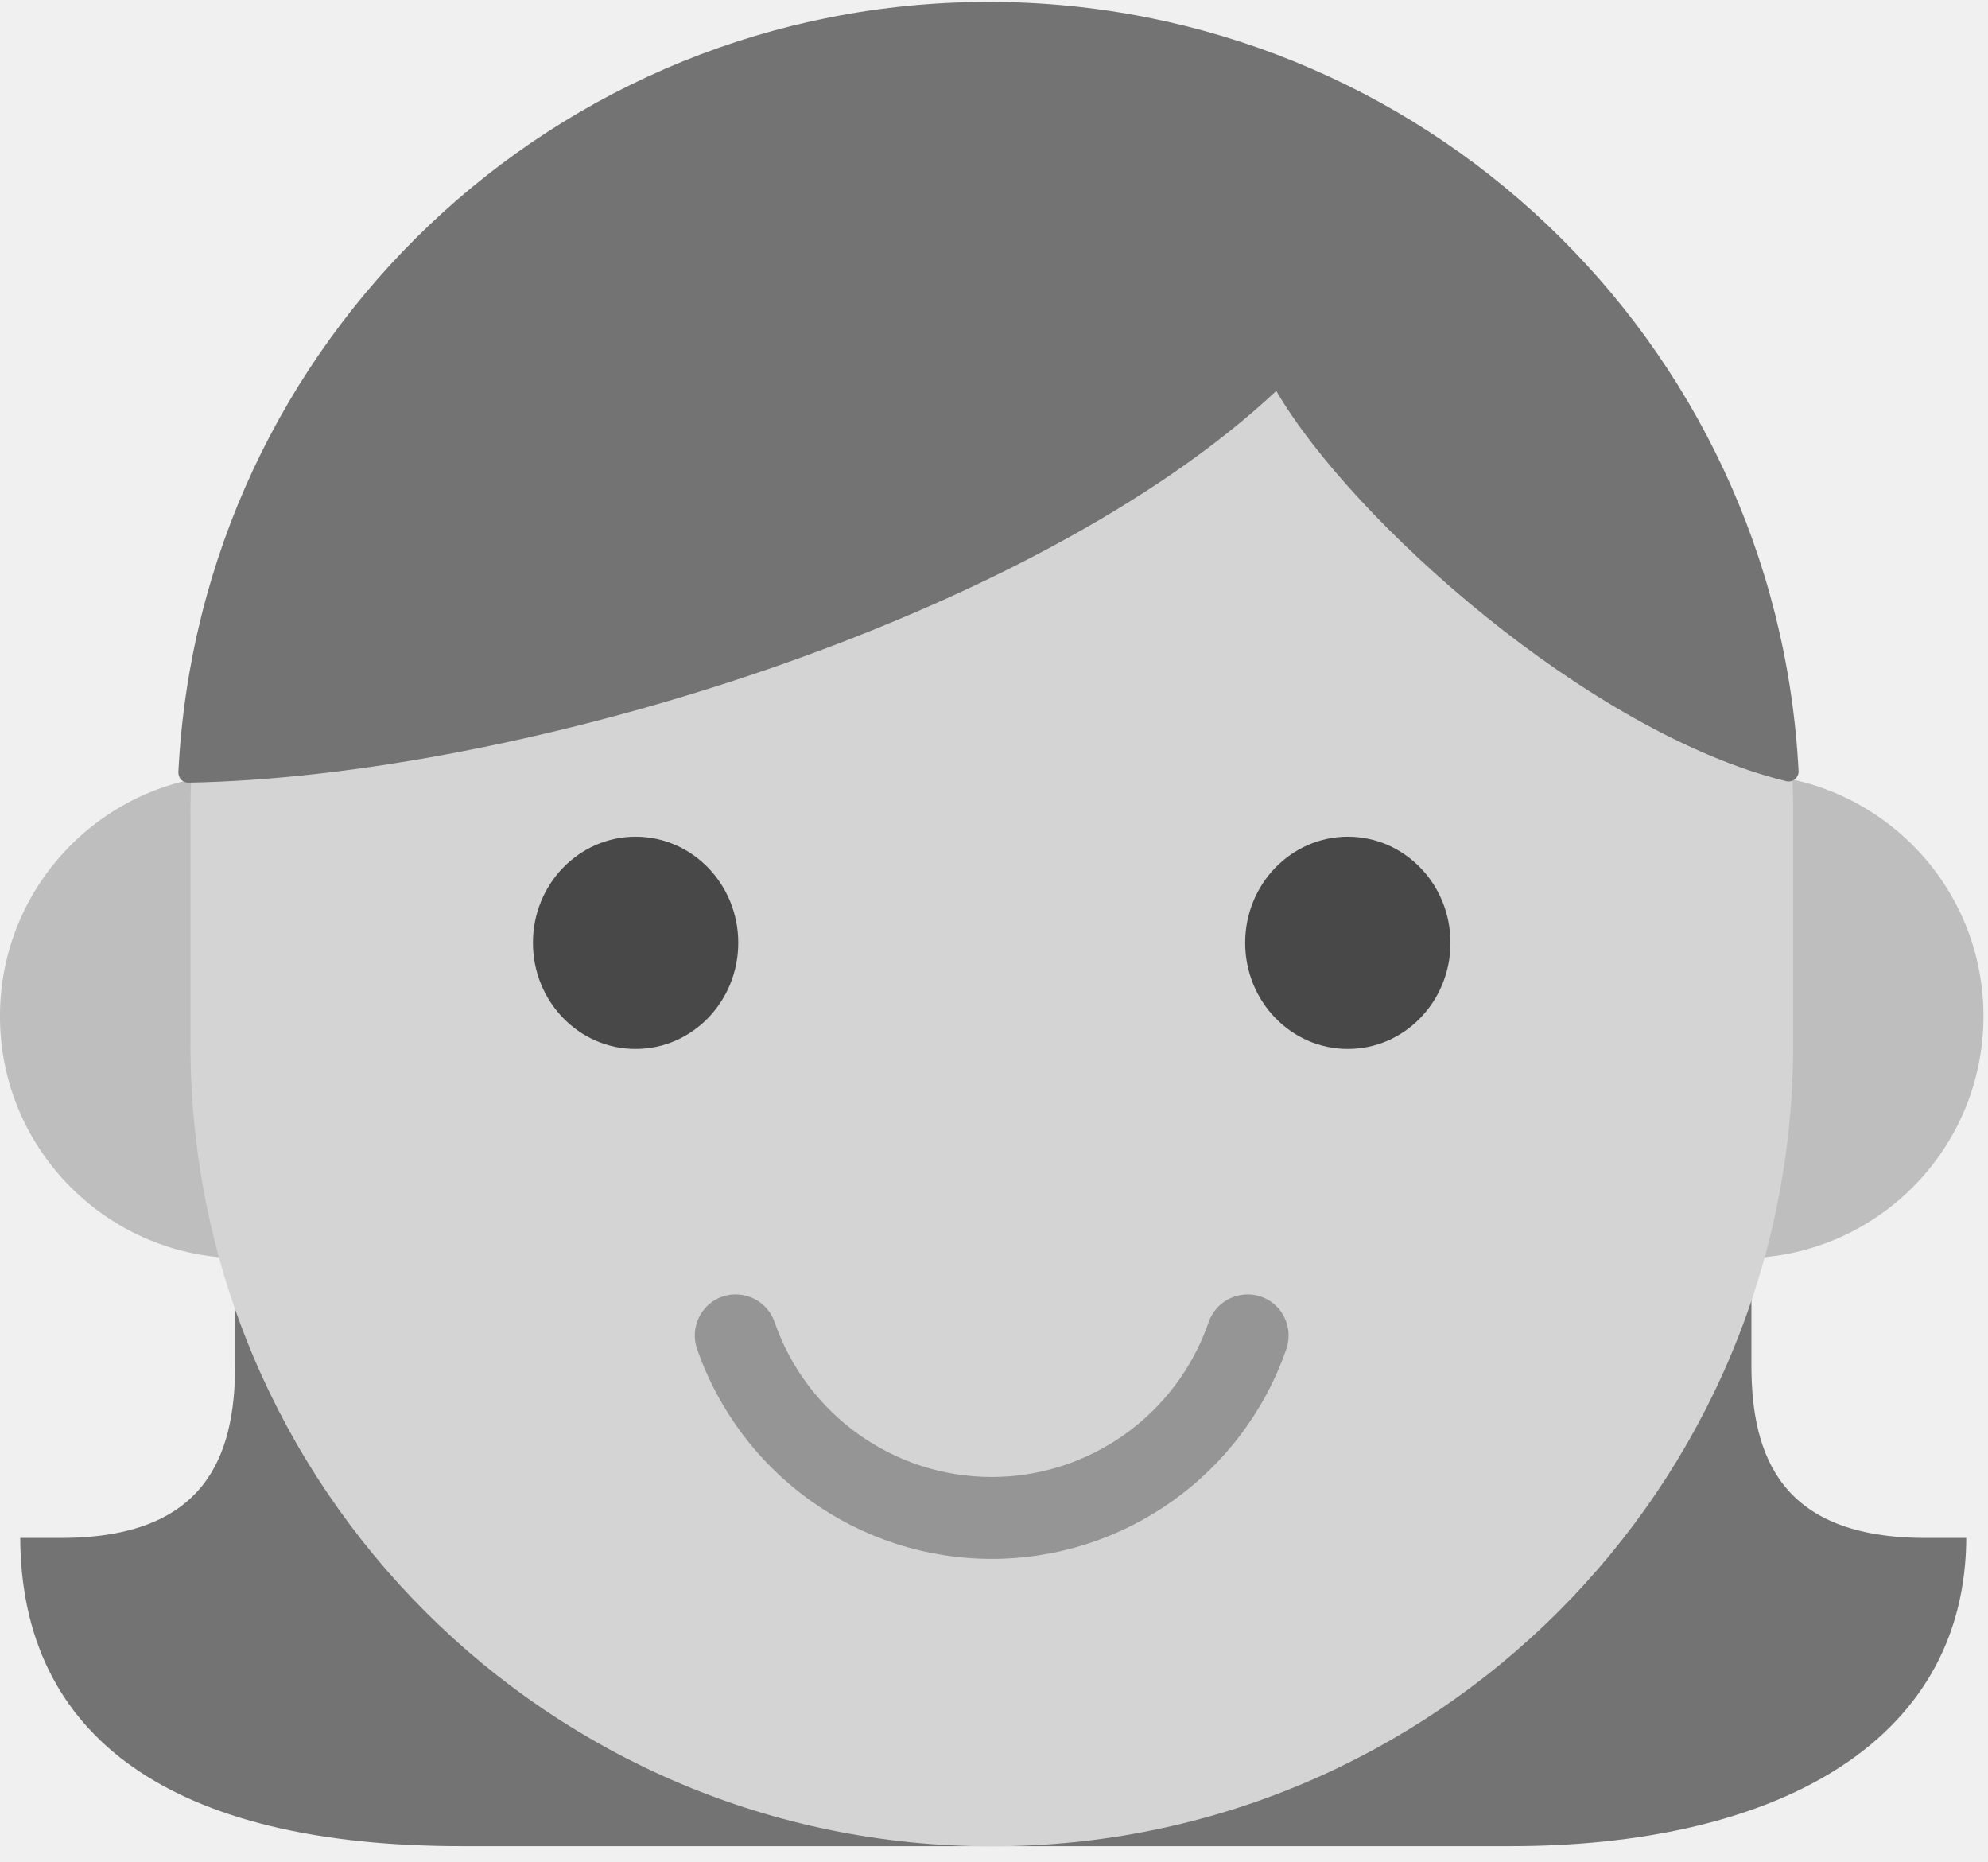
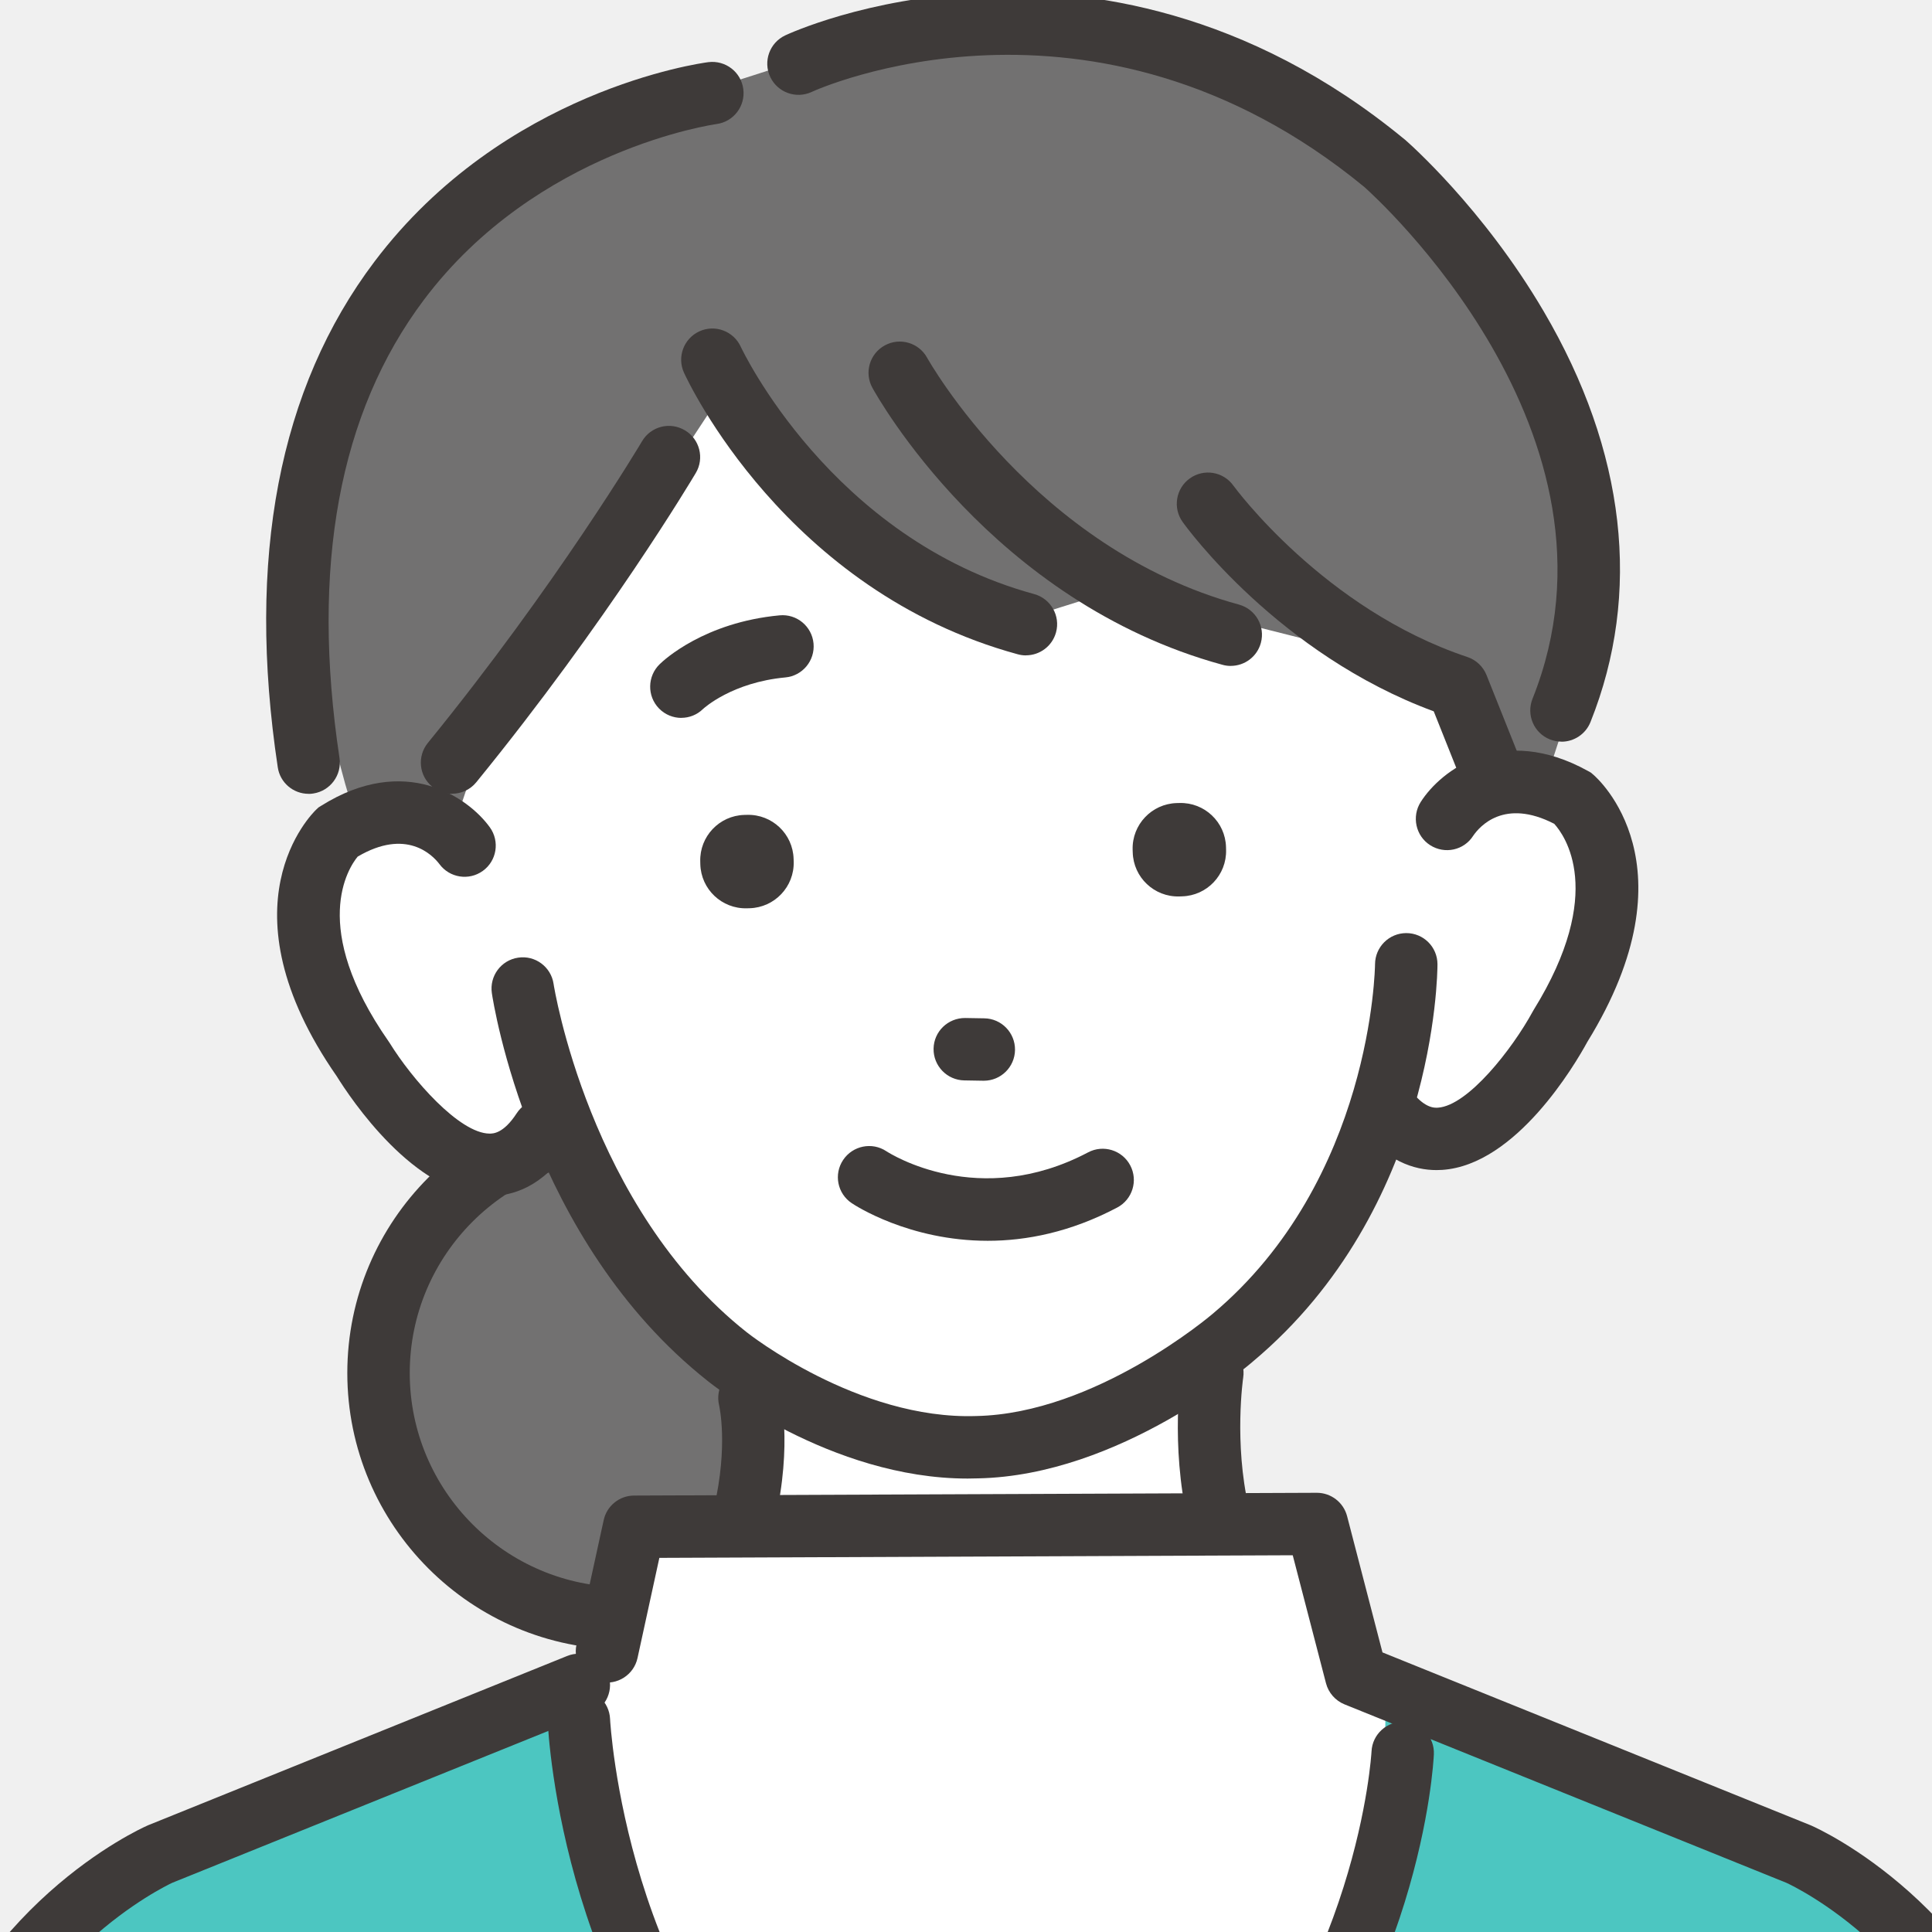
- <svg xmlns="http://www.w3.org/2000/svg" width="110" height="103" viewBox="0 0 110 103" fill="none">
-   <g id="2-2">
-     <path id="Vector" d="M106.539 85.076C98.579 85.076 96.909 80.596 96.909 75.526V48.946H13.009V75.526C13.009 80.596 11.339 85.076 3.379 85.076H1.119V84.976C1.119 96.156 9.579 102.126 25.529 102.126H83.589C97.789 102.126 108.799 96.686 108.799 84.976V85.076H106.539Z" fill="#737373" />
-     <path id="Vector_2" d="M13.389 69.606C20.784 69.606 26.779 63.611 26.779 56.216C26.779 48.821 20.784 42.826 13.389 42.826C5.994 42.826 -0.001 48.821 -0.001 56.216C-0.001 63.611 5.994 69.606 13.389 69.606Z" fill="#BEBEBE" />
-     <path id="Vector_3" d="M96.359 69.606C103.754 69.606 109.749 63.611 109.749 56.216C109.749 48.821 103.754 42.826 96.359 42.826C88.964 42.826 82.969 48.821 82.969 56.216C82.969 63.611 88.964 69.606 96.359 69.606Z" fill="#BEBEBE" />
-     <path id="Vector_4" d="M54.879 102.136C30.389 102.136 10.539 82.286 10.539 57.796V44.996C10.539 20.506 30.409 5.516 54.899 5.516C79.389 5.516 99.219 20.506 99.219 44.996V57.796C99.219 82.286 79.369 102.136 54.879 102.136Z" fill="#D4D4D4" />
-     <path id="Vector_5" d="M40.849 52.156C40.849 55.396 38.309 58.026 35.169 58.026C32.029 58.026 29.489 55.396 29.489 52.156C29.489 48.916 32.029 46.286 35.169 46.286C38.309 46.286 40.849 48.916 40.849 52.156Z" fill="#484848" />
-     <path id="Vector_6" d="M80.258 52.156C80.258 55.396 77.719 58.026 74.579 58.026C71.439 58.026 68.898 55.396 68.898 52.156C68.898 48.916 71.439 46.286 74.579 46.286C77.719 46.286 80.258 48.916 80.258 52.156Z" fill="#484848" />
-     <path id="Vector_7" d="M54.879 86.236C47.529 86.236 40.979 81.566 38.569 74.616C38.159 73.436 38.789 72.136 39.969 71.726C41.149 71.326 42.449 71.946 42.859 73.136C44.629 78.256 49.459 81.706 54.869 81.706C60.279 81.706 65.109 78.266 66.879 73.136C67.289 71.956 68.579 71.326 69.769 71.726C70.959 72.136 71.579 73.426 71.179 74.616C68.779 81.566 62.219 86.236 54.869 86.236H54.879Z" fill="#959595" />
-     <path id="Vector_8" d="M54.699 0.105C30.759 0.105 11.059 18.826 9.869 42.715C9.869 42.865 9.919 43.016 10.019 43.126C10.119 43.236 10.269 43.295 10.419 43.295C28.849 42.965 57.209 34.196 70.619 21.625C74.769 28.756 87.929 40.545 98.839 43.215C99.009 43.255 99.189 43.215 99.319 43.105C99.449 42.995 99.529 42.825 99.519 42.656C98.289 18.796 78.599 0.105 54.689 0.105H54.699Z" fill="#737373" />
+ <svg xmlns="http://www.w3.org/2000/svg" width="60" height="60" viewBox="0 0 60 60" fill="none">
+   <g id="41" clip-path="url(#clip0_536_47976)">
+     <g id="Clip path group">
+       <mask id="mask0_536_47976" style="mask-type:luminance" maskUnits="userSpaceOnUse" x="-9" y="-6" width="80" height="81">
+         <g id="clippath">
+           <path id="Vector" d="M59.112 62.685C74.685 47.111 74.685 21.862 59.112 6.289C43.538 -9.285 18.289 -9.285 2.716 6.289C-12.858 21.862 -12.858 47.111 2.716 62.685C18.289 78.258 43.538 78.258 59.112 62.685Z" fill="white" />
+         </g>
+       </mask>
+       <g mask="url(#mask0_536_47976)">
+         <g id="Group">
+           <path id="Vector_2" d="M26.896 43.849C27.562 39.694 24.734 35.786 20.579 35.12C16.425 34.454 12.517 37.282 11.851 41.436C11.185 45.591 14.012 49.498 18.167 50.165C22.322 50.831 26.229 48.003 26.896 43.849Z" fill="#727171" />
+           <path id="Vector_3" d="M19.373 51.227C14.637 51.227 10.786 47.375 10.786 42.64C10.786 37.904 14.637 34.053 19.373 34.053C24.108 34.053 27.96 37.904 27.96 42.64C27.96 47.375 24.108 51.227 19.373 51.227ZM19.373 35.991C15.708 35.991 12.725 38.974 12.725 42.64C12.725 46.305 15.708 49.288 19.373 49.288C23.038 49.288 26.021 46.305 26.021 42.64C26.021 38.974 23.038 35.991 19.373 35.991Z" fill="#3E3A39" />
+           <path id="Vector_4" d="M12.8 55.17L18.85 51.685L19.948 47.326L23.396 47.398V41.226L37.837 40.221L37.547 47.34L40.992 47.696L42.592 52.22L49.899 54.676L49.767 81.044L16.232 80.642L12.8 55.17Z" fill="white" />
+           <path id="Vector_5" d="M42.995 52.02C42.995 52.02 43.812 63.751 36.974 67.639L37.836 86.61H64.257L63.798 68.913C63.798 68.913 61.946 57.965 53.683 56.703L42.995 52.022V52.02Z" fill="#4CC6C1" />
+           <path id="Vector_6" d="M17.948 52.765L4.967 57.581C4.967 57.581 -1.646 60.523 -2.8 70.282C-2.835 70.574 -2.837 70.868 -2.837 71.162C-2.843 72.847 -2.8 78.253 -2.794 83.878H24.34L24.689 67.456C18.564 62.902 19.048 48.589 17.948 52.763V52.765Z" fill="#4CC6C1" />
+           <path id="Vector_7" d="M23.119 48.01C23.046 48.01 22.974 48.002 22.899 47.985C22.378 47.863 22.052 47.344 22.174 46.822C22.623 44.886 22.335 43.657 22.333 43.645C22.207 43.128 22.523 42.602 23.038 42.473C23.554 42.344 24.077 42.651 24.21 43.167C24.228 43.234 24.626 44.823 24.061 47.259C23.957 47.708 23.56 48.01 23.119 48.01Z" fill="#3E3A39" />
+           <path id="Vector_8" d="M37.837 48.009C37.396 48.009 36.996 47.706 36.894 47.259C36.342 44.873 36.679 42.59 36.692 42.494C36.773 41.965 37.269 41.6 37.796 41.681C38.325 41.761 38.688 42.255 38.609 42.782C38.605 42.802 38.317 44.807 38.782 46.82C38.903 47.341 38.578 47.862 38.057 47.982C37.982 48 37.91 48.007 37.837 48.007V48.009Z" fill="#3E3A39" />
+           <path id="Vector_9" d="M14.011 14.231C14.011 14.231 12.86 23.582 14.426 26.262C14.426 26.262 10.228 23.367 9.585 28.58C9.585 28.58 10.51 38.249 17.056 35.623C17.056 35.623 21.317 46.022 30.367 45.646C30.367 45.646 40.659 44.629 42.778 34.059C42.778 34.059 45.761 37.861 48.63 31.571C48.63 31.571 53.875 23.708 45.876 24.682L46.4 14.999L35.406 7.406L20.63 6.865L14.009 14.231H14.011Z" fill="white" />
+           <path id="Vector_10" d="M22.404 12.236L14.66 23.996L14.152 25.499C14.152 25.499 11.837 24.233 11.108 25.556C11.108 25.556 4.158 7.422 22.402 2.657L27.953 0.878C27.953 0.878 39.873 -0.763 44.673 6.575C44.673 6.575 52.029 13.286 48.064 24.019L46.908 24.349L45.8 21.179L38.836 19.421L35.491 18.057L32.186 19.096C32.186 19.096 25.183 16.185 22.4 12.236H22.404Z" fill="#727171" />
+           <path id="Vector_11" d="M30.05 45.918C25.793 45.918 22.133 43.014 21.977 42.886C16.475 38.537 15.32 31.154 15.275 30.842C15.197 30.313 15.561 29.819 16.091 29.741C16.62 29.66 17.114 30.027 17.192 30.556C17.202 30.624 18.292 37.5 23.186 41.371C23.225 41.403 26.641 44.101 30.32 43.976C34.025 43.901 37.617 40.838 37.654 40.807C42.621 36.645 42.702 30.011 42.703 29.944C42.706 29.411 43.139 28.978 43.674 28.978C44.209 28.978 44.642 29.411 44.642 29.946C44.642 30.254 44.573 37.537 38.911 42.282C38.756 42.418 34.773 45.824 30.373 45.912C30.265 45.916 30.157 45.918 30.052 45.918H30.05Z" fill="#3E3A39" />
+           <path id="Vector_12" d="M21.161 22.295C20.908 22.295 20.655 22.197 20.465 22.001C20.091 21.616 20.103 20.999 20.487 20.627C20.622 20.493 21.882 19.327 24.211 19.11C24.744 19.059 25.216 19.451 25.265 19.984C25.314 20.517 24.922 20.989 24.391 21.038C22.737 21.193 21.867 21.987 21.831 22.02C21.643 22.203 21.402 22.293 21.161 22.293V22.295Z" fill="#3E3A39" />
+           <path id="Vector_13" d="M30.553 33.563C30.553 33.563 30.544 33.563 30.538 33.563L29.948 33.553C29.413 33.545 28.985 33.104 28.993 32.569C29.001 32.034 29.44 31.611 29.977 31.615L30.567 31.625C31.102 31.632 31.529 32.073 31.522 32.608C31.514 33.14 31.081 33.563 30.553 33.563Z" fill="#3E3A39" />
+           <path id="Vector_14" d="M36.63 24.938L36.544 24.94C35.767 24.962 35.154 25.609 35.175 26.386L35.178 26.472C35.199 27.249 35.846 27.861 36.623 27.84L36.709 27.837C37.486 27.816 38.099 27.169 38.077 26.392L38.075 26.306C38.054 25.529 37.407 24.916 36.63 24.938Z" fill="#3E3A39" />
+           <path id="Vector_15" d="M23.201 25.306L23.115 25.308C22.338 25.329 21.725 25.977 21.747 26.753L21.749 26.84C21.77 27.617 22.417 28.229 23.194 28.208L23.28 28.206C24.057 28.184 24.67 27.537 24.649 26.76L24.646 26.674C24.625 25.897 23.978 25.285 23.201 25.306Z" fill="#3E3A39" />
+           <path id="Vector_16" d="M30.674 38.534C28.234 38.534 26.552 37.434 26.451 37.365C26.006 37.068 25.886 36.466 26.186 36.021C26.484 35.578 27.084 35.458 27.526 35.752C27.652 35.833 30.4 37.579 33.791 35.788C34.265 35.537 34.851 35.719 35.1 36.191C35.351 36.664 35.169 37.252 34.696 37.501C33.238 38.271 31.866 38.534 30.676 38.534H30.674Z" fill="#3E3A39" />
+           <path id="Vector_17" d="M15.208 37.146C15.196 37.146 15.187 37.146 15.175 37.146C12.874 37.116 10.877 34.098 10.459 33.426C6.778 28.13 9.695 25.262 9.82 25.143L9.891 25.076L9.973 25.025C12.568 23.396 14.536 24.753 15.214 25.695C15.526 26.131 15.428 26.736 14.992 27.048C14.561 27.358 13.96 27.262 13.646 26.834C13.428 26.548 12.615 25.715 11.108 26.603C10.831 26.938 9.589 28.786 12.066 32.338L12.098 32.385C12.795 33.516 14.265 35.196 15.202 35.205C15.31 35.205 15.633 35.209 16.045 34.576C16.337 34.127 16.937 34 17.386 34.292C17.834 34.584 17.962 35.184 17.67 35.633C16.862 36.877 15.892 37.144 15.208 37.144V37.146Z" fill="#3E3A39" />
+           <path id="Vector_18" d="M44.611 36.338C43.939 36.338 43.029 36.077 42.214 34.96C41.898 34.527 41.992 33.921 42.426 33.606C42.859 33.29 43.464 33.384 43.78 33.818C44.227 34.427 44.55 34.406 44.656 34.4C45.589 34.337 46.965 32.581 47.602 31.411L47.629 31.364C49.893 27.706 48.582 25.928 48.268 25.584C46.714 24.784 45.95 25.664 45.75 25.958C45.462 26.409 44.866 26.536 44.415 26.248C43.964 25.96 43.835 25.354 44.123 24.904C44.748 23.924 46.64 22.461 49.319 23.945L49.403 23.992L49.478 24.055C49.611 24.166 52.68 26.869 49.295 32.359C48.917 33.053 47.087 36.177 44.791 36.332C44.734 36.336 44.676 36.338 44.615 36.338H44.611Z" fill="#3E3A39" />
+           <path id="Vector_19" d="M31.861 20.354C31.776 20.354 31.69 20.342 31.606 20.319C24.399 18.353 21.367 11.847 21.241 11.573C21.02 11.085 21.235 10.511 21.722 10.289C22.208 10.068 22.782 10.283 23.005 10.769C23.033 10.828 25.806 16.728 32.115 18.449C32.631 18.59 32.937 19.123 32.796 19.638C32.678 20.07 32.288 20.352 31.861 20.352V20.354Z" fill="#3E3A39" />
+           <path id="Vector_20" d="M38.221 20.681C38.136 20.681 38.05 20.67 37.966 20.646C30.798 18.69 27.241 12.312 27.092 12.042C26.835 11.572 27.007 10.983 27.478 10.727C27.946 10.47 28.536 10.642 28.793 11.111C28.826 11.17 32.123 17.044 38.477 18.776C38.995 18.918 39.298 19.451 39.157 19.966C39.04 20.397 38.65 20.68 38.222 20.68L38.221 20.681Z" fill="#3E3A39" />
+           <path id="Vector_21" d="M14.039 24.652C13.823 24.652 13.607 24.582 13.427 24.435C13.011 24.098 12.949 23.486 13.288 23.071C17.284 18.165 19.915 13.747 19.94 13.702C20.212 13.241 20.806 13.088 21.269 13.363C21.73 13.635 21.882 14.231 21.608 14.69C21.498 14.874 18.884 19.27 14.791 24.294C14.599 24.529 14.321 24.65 14.039 24.65V24.652Z" fill="#3E3A39" />
+           <path id="Vector_22" d="M9.582 24.653C9.11 24.653 8.696 24.308 8.626 23.827C7.65 17.342 8.661 12.058 11.63 8.124C15.646 2.804 21.74 1.964 21.999 1.93C22.53 1.864 23.016 2.236 23.084 2.767C23.153 3.298 22.779 3.783 22.25 3.853C22.189 3.861 16.671 4.645 13.163 9.314C10.531 12.816 9.649 17.602 10.543 23.539C10.623 24.069 10.258 24.562 9.729 24.643C9.68 24.651 9.631 24.655 9.584 24.655L9.582 24.653Z" fill="#3E3A39" />
+           <path id="Vector_23" d="M48.493 23.032C48.373 23.032 48.252 23.01 48.134 22.963C47.636 22.765 47.395 22.201 47.593 21.703C50.886 13.469 42.666 6.068 42.368 5.805C33.934 -1.125 25.296 2.812 25.21 2.854C24.726 3.081 24.148 2.873 23.92 2.389C23.693 1.905 23.901 1.327 24.385 1.099C24.487 1.052 26.898 -0.065 30.474 -0.226C33.767 -0.373 38.72 0.294 43.61 4.32L43.63 4.335C43.728 4.42 46.055 6.456 47.942 9.671C50.492 14.014 50.994 18.424 49.394 22.424C49.243 22.802 48.879 23.034 48.495 23.034L48.493 23.032Z" fill="#3E3A39" />
+           <path id="Vector_24" d="M46.447 25.257C46.063 25.257 45.698 25.025 45.545 24.647L44.526 22.091C39.712 20.317 36.849 16.382 36.727 16.209C36.416 15.774 36.516 15.168 36.951 14.857C37.386 14.545 37.991 14.645 38.303 15.08C38.342 15.133 41.118 18.92 45.571 20.404C45.841 20.494 46.059 20.7 46.165 20.964L47.349 23.93C47.546 24.428 47.305 24.99 46.807 25.19C46.69 25.237 46.568 25.259 46.449 25.259L46.447 25.257Z" fill="#3E3A39" />
+           <path id="Vector_25" d="M-2.967 84.893C-2.967 84.893 -2.983 84.893 -2.989 84.893C-3.524 84.882 -3.949 84.439 -3.935 83.901C-3.767 76.383 -3.49 68.323 -2.712 65.562C-0.911 59.168 4.354 56.793 4.577 56.695C4.585 56.691 4.595 56.687 4.604 56.683L17.613 51.428C18.109 51.228 18.675 51.468 18.875 51.963C19.075 52.459 18.836 53.024 18.34 53.226L5.349 58.472C5.126 58.576 0.669 60.713 -0.844 66.087C-1.568 68.655 -1.84 76.979 -1.997 83.945C-2.009 84.472 -2.44 84.891 -2.965 84.891L-2.967 84.893Z" fill="#3E3A39" />
+           <path id="Vector_26" d="M24.283 85.076C24.283 85.076 24.268 85.076 24.26 85.076C23.725 85.062 23.301 84.617 23.315 84.082L23.709 68.014C17.5 62.771 17.027 53.855 17.01 53.471C16.986 52.936 17.4 52.483 17.935 52.46C18.468 52.434 18.923 52.85 18.946 53.383C18.95 53.471 19.426 62.167 25.291 66.803C25.53 66.991 25.667 67.283 25.659 67.587L25.253 84.129C25.24 84.656 24.809 85.074 24.285 85.074L24.283 85.076Z" fill="#3E3A39" />
+           <path id="Vector_27" d="M63.799 84.894C63.273 84.894 62.842 84.474 62.83 83.947C62.673 76.981 62.401 68.657 61.678 66.09C60.157 60.688 55.721 58.585 55.484 58.475L41.754 52.93C41.47 52.814 41.257 52.571 41.18 52.275L40.147 48.3L20.477 48.381L19.799 51.491C19.685 52.015 19.167 52.346 18.644 52.232C18.121 52.119 17.79 51.601 17.903 51.078L18.748 47.209C18.844 46.766 19.236 46.448 19.691 46.446L40.892 46.36H40.896C41.337 46.36 41.723 46.658 41.835 47.085L42.934 51.317L56.229 56.685C56.229 56.685 56.247 56.693 56.257 56.697C56.48 56.795 61.745 59.171 63.546 65.564C64.324 68.326 64.6 76.385 64.769 83.904C64.781 84.439 64.357 84.882 63.822 84.896C63.814 84.896 63.806 84.896 63.8 84.896L63.799 84.894Z" fill="#3E3A39" />
+           <path id="Vector_28" d="M37.952 85.075C37.429 85.075 36.996 84.656 36.984 84.131L36.578 67.588C36.572 67.328 36.67 67.075 36.853 66.889C42.192 61.397 42.59 54.46 42.594 54.392C42.619 53.857 43.076 53.447 43.607 53.47C44.142 53.496 44.554 53.949 44.53 54.482C44.516 54.789 44.124 61.963 38.527 67.941L38.922 84.082C38.936 84.617 38.513 85.062 37.978 85.075C37.97 85.075 37.962 85.075 37.954 85.075H37.952Z" fill="#3E3A39" />
+         </g>
+       </g>
+     </g>
  </g>
+   <defs>
+     <clipPath id="clip0_536_47976">
+       <rect width="79.756" height="92" fill="white" transform="translate(-8.96289 -5.3916)" />
+     </clipPath>
+   </defs>
</svg>
